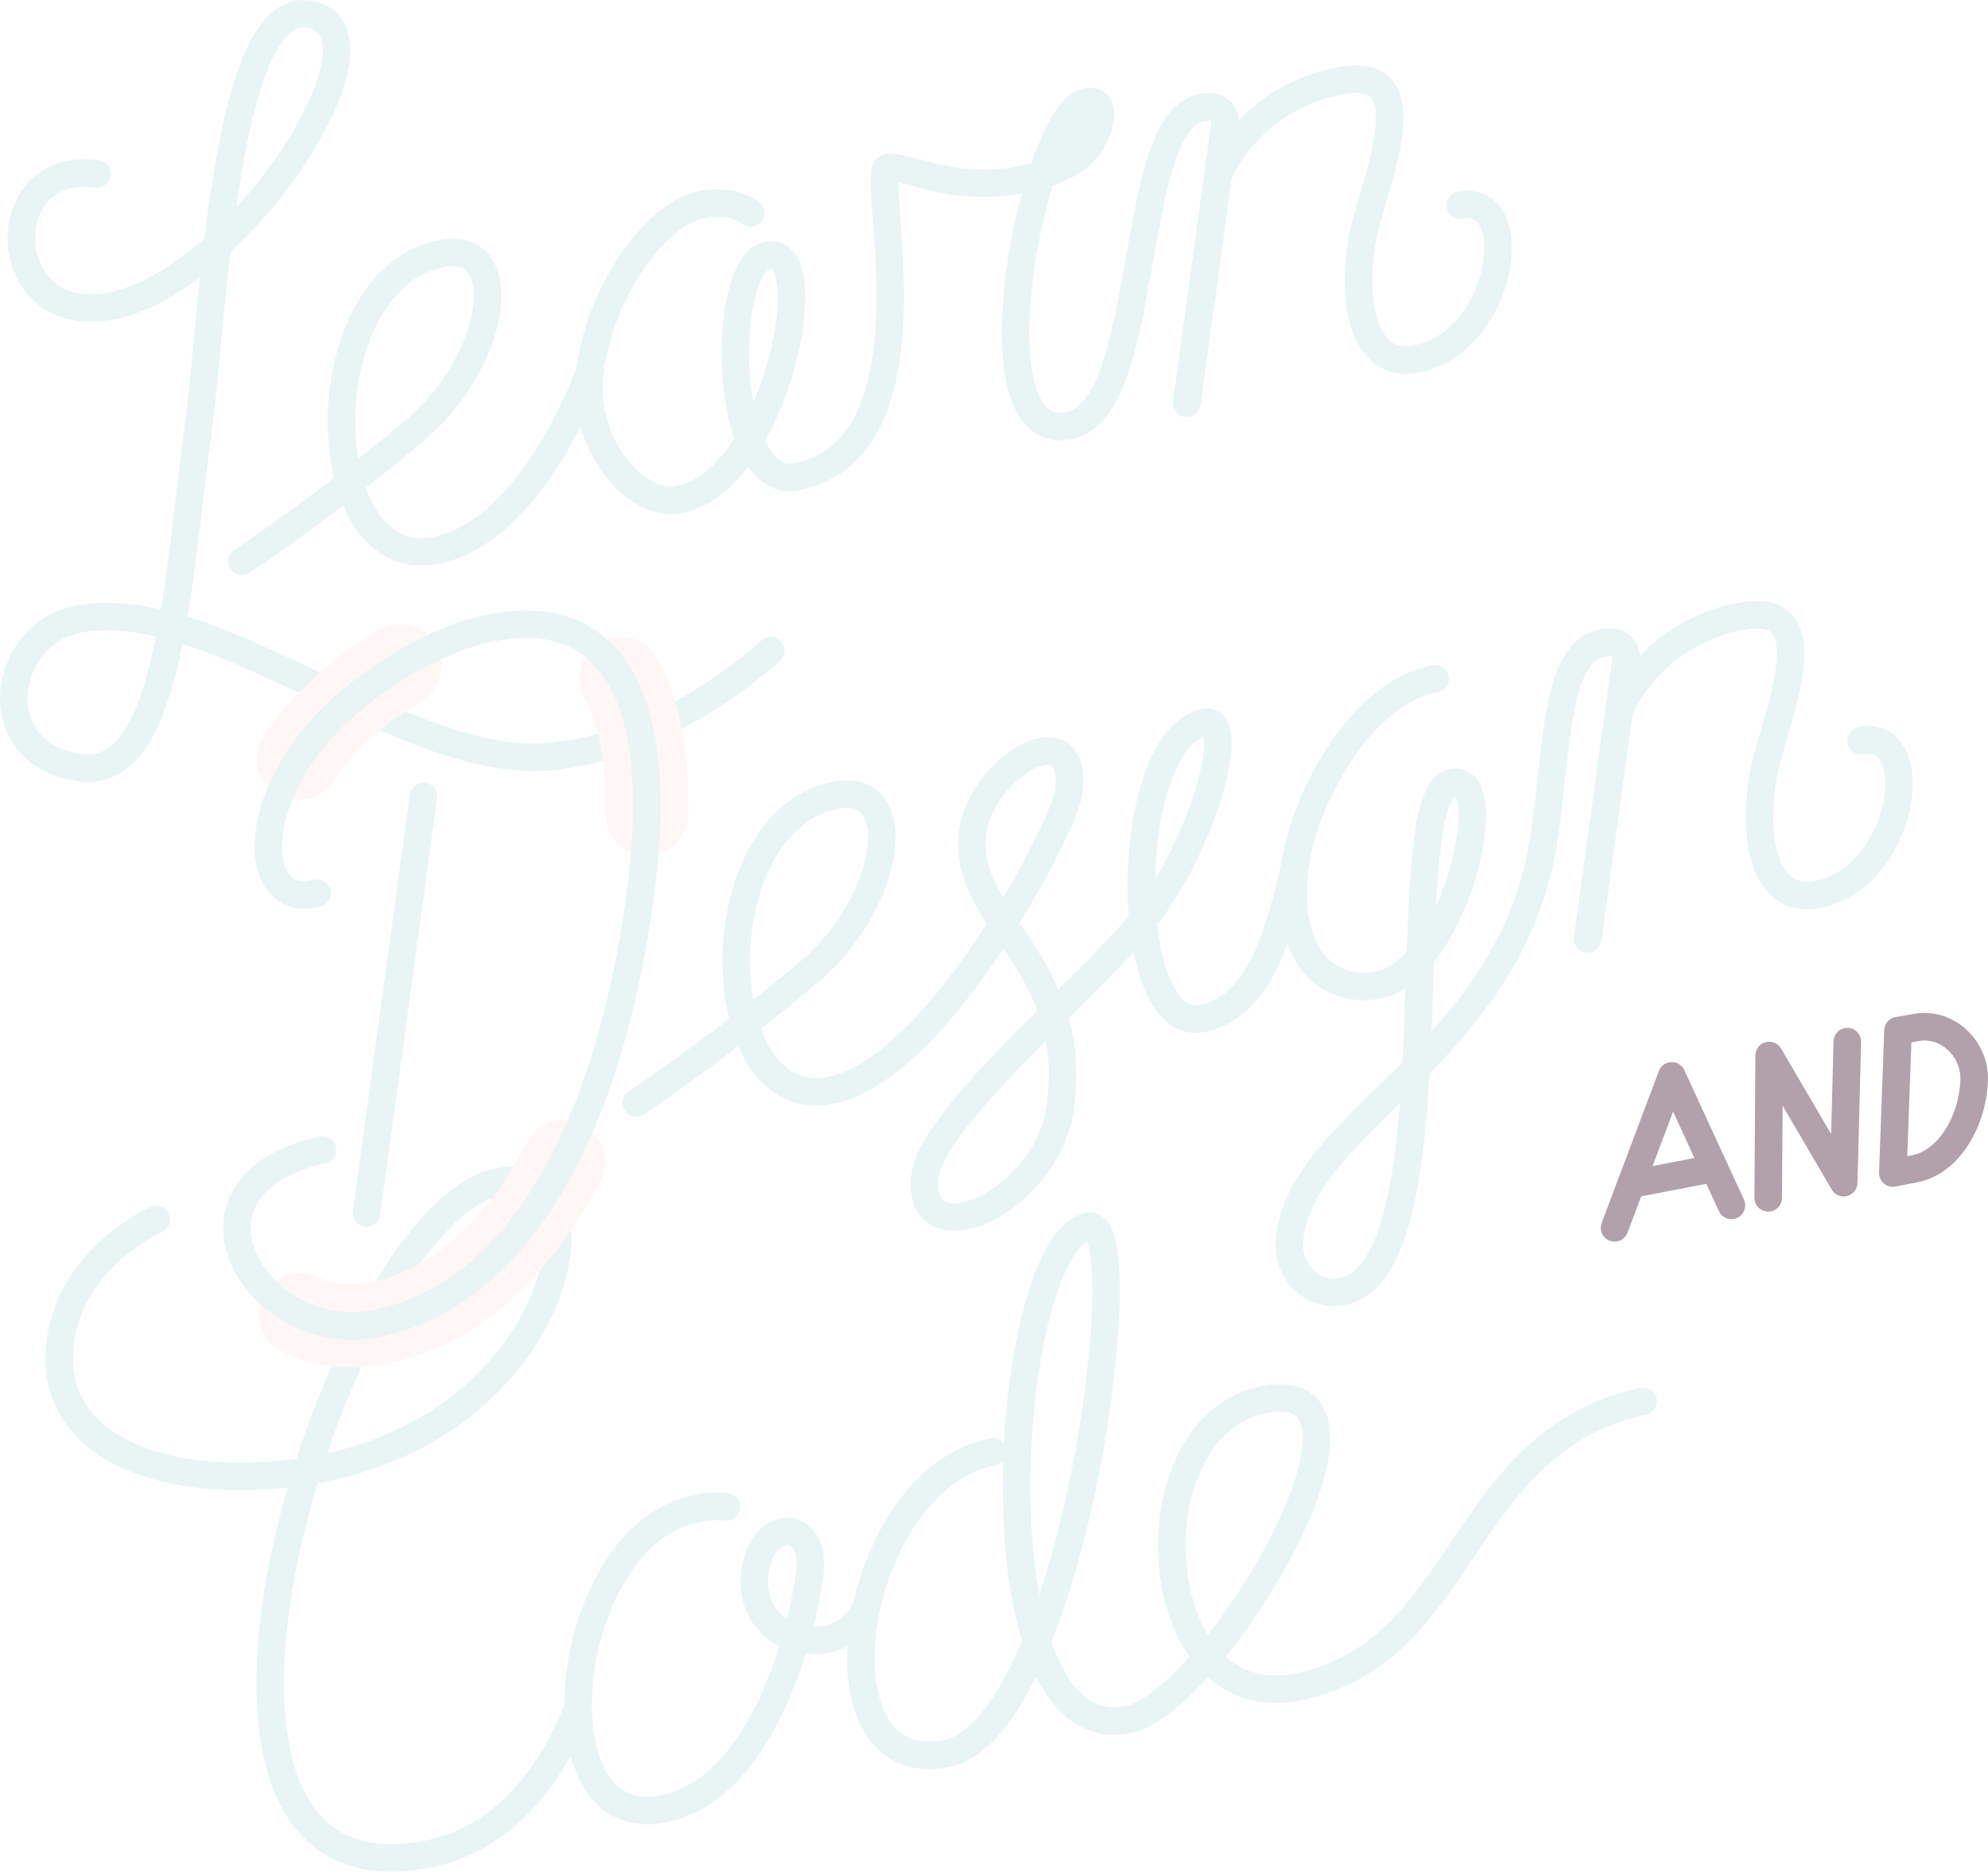
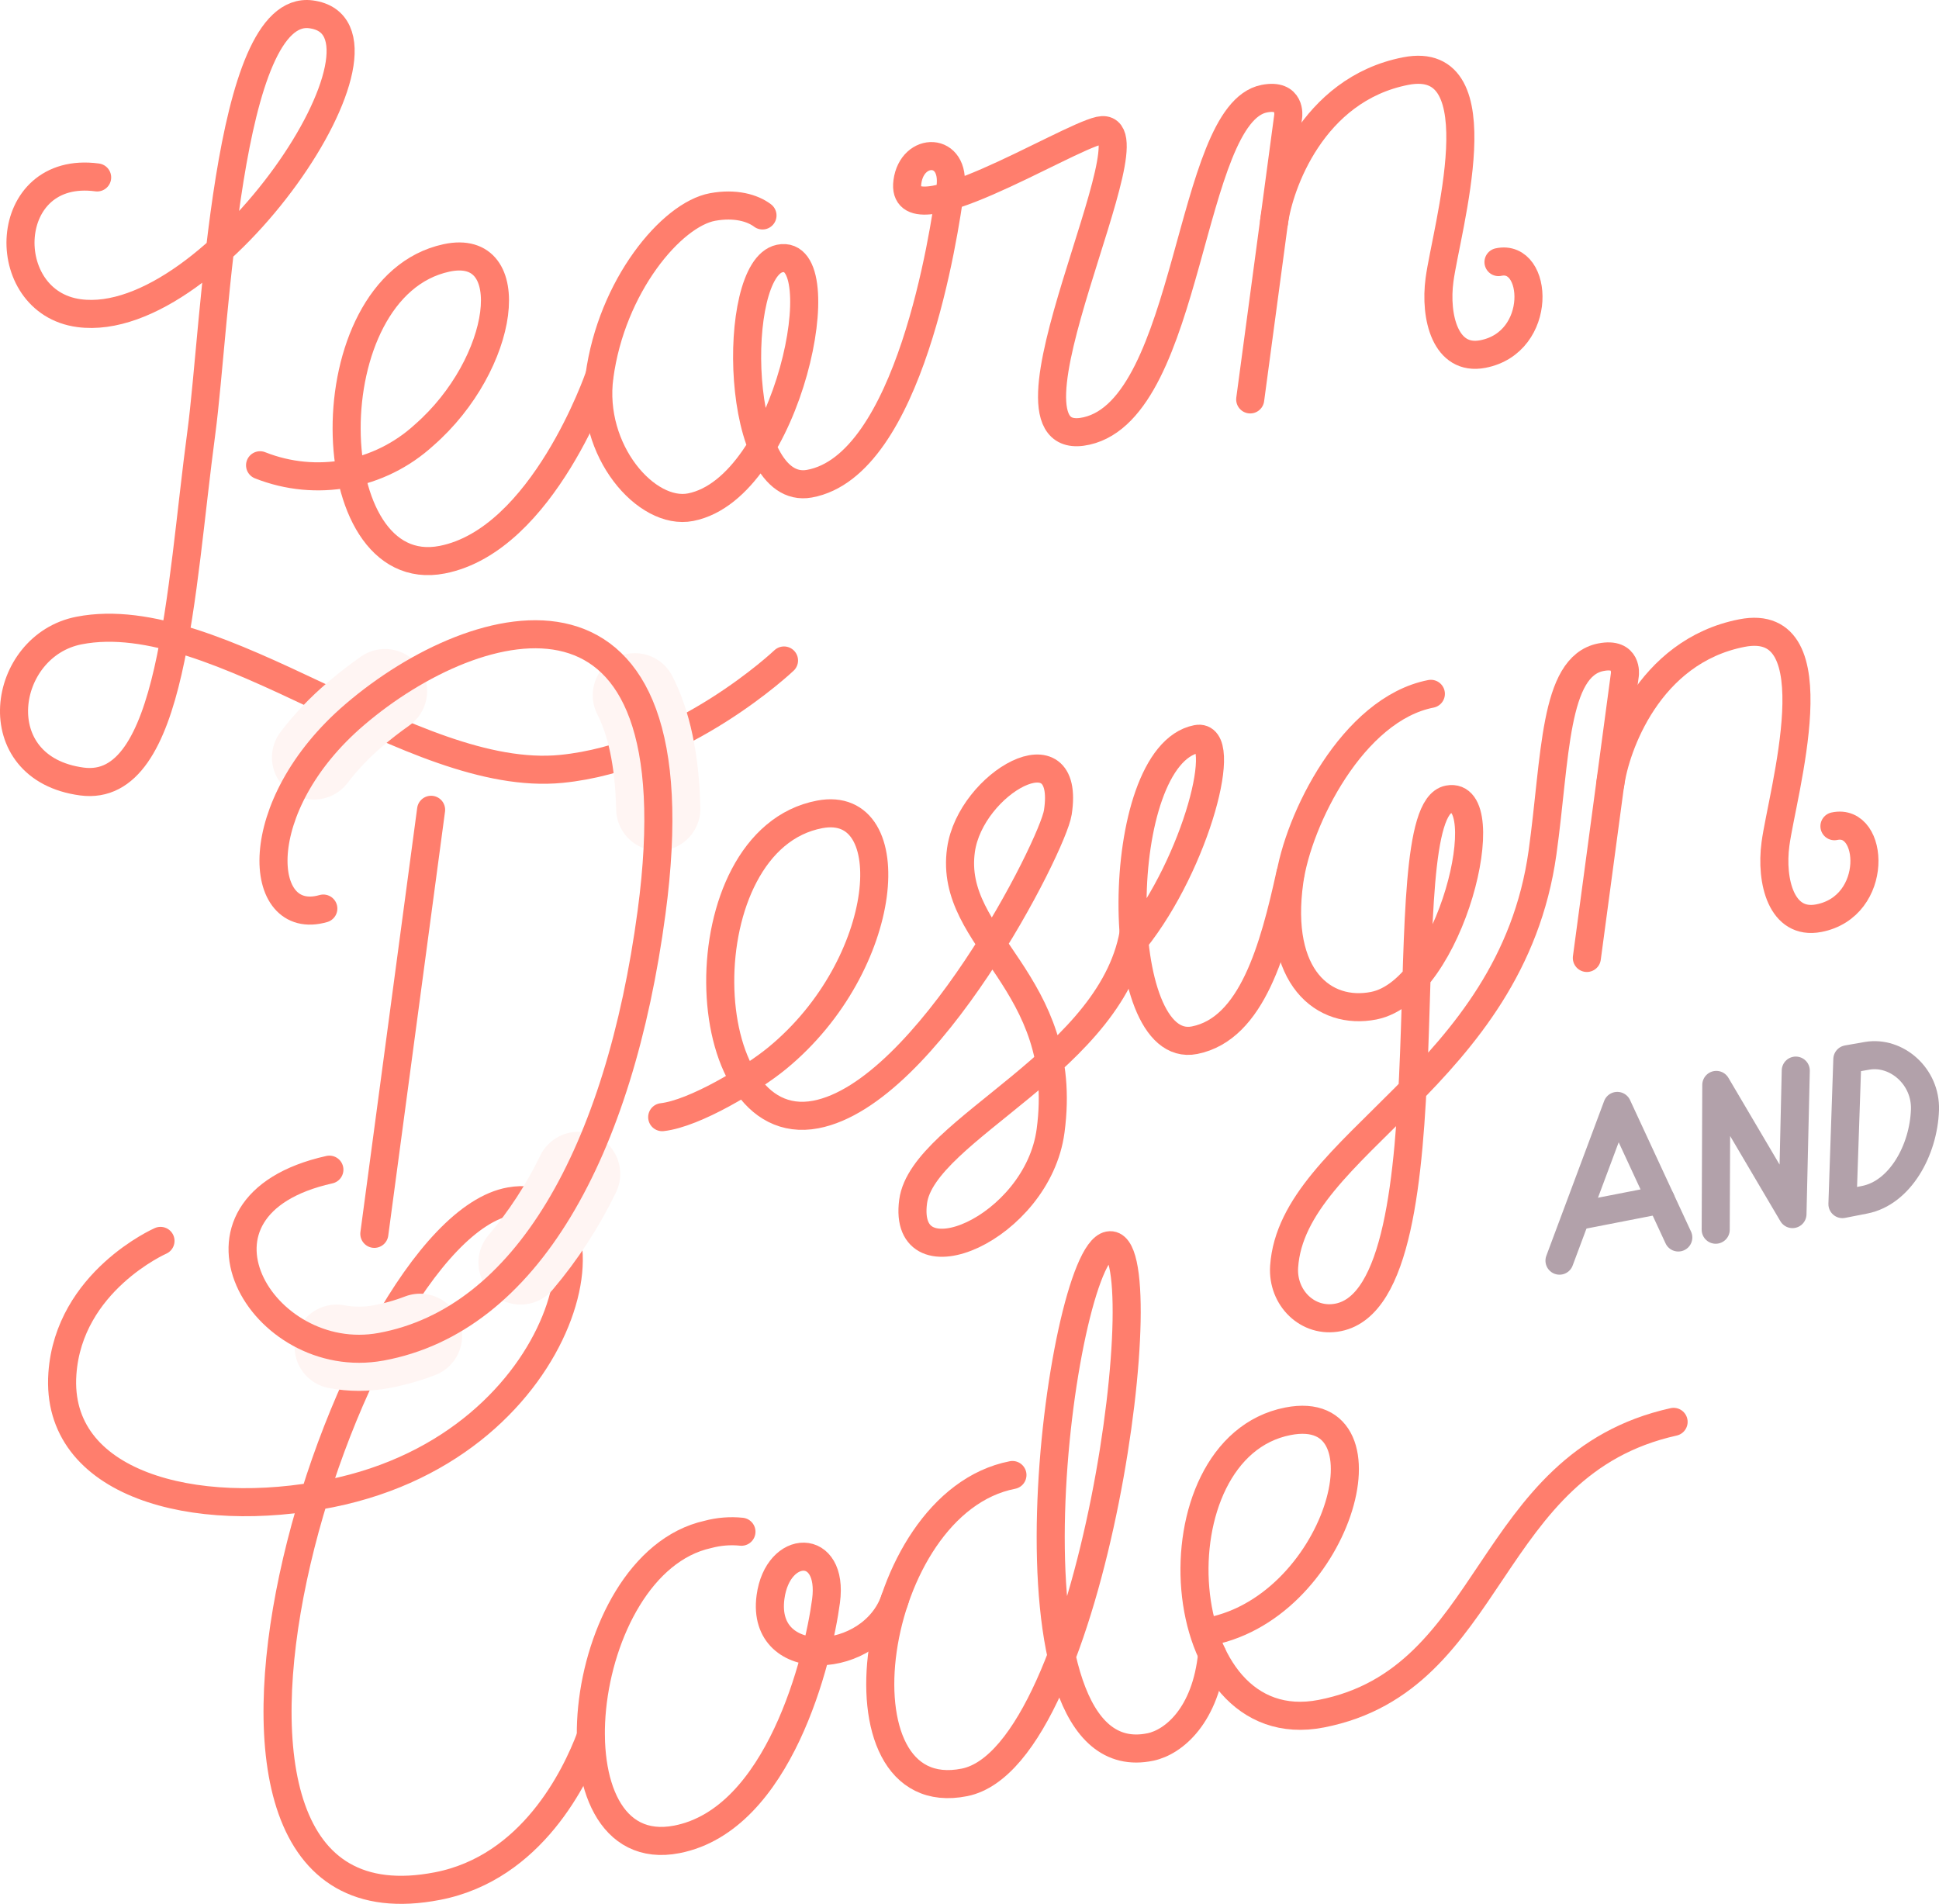
- <svg xmlns="http://www.w3.org/2000/svg" width="288.247" height="271.376" viewBox="0 0 288.247 271.376">
-   <defs>
-     <style>
-       .a, .b, .c {
-         fill: none;
-         stroke-linecap: round;
-         stroke-linejoin: round;
-       }
- 
-       .a {
-         stroke: #e9f5f5;
-       }
- 
-       .a, .c {
-         stroke-width: 4px;
-       }
- 
-       .b {
-         stroke: #fff6f5;
-         stroke-width: 12px;
-       }
- 
-       .c {
-         stroke: #b2a1aa;
-       }
-     </style>
-   </defs>
+ <svg xmlns="http://www.w3.org/2000/svg" viewBox="0 0 276.336 271.34">
  <g>
-     <path class="a" d="M125.559,233.042c-3.646,8.333-17.542,5.4-16.089-5.242,1.049-7.679,9.062-7.846,7.912.576-1.126,8.246-6.749,31.108-21.345,33.914-19.005,3.655-14.574-39.287,4.535-43.45a13.228,13.228,0,0,1,4.782-.371" />
-     <path class="a" d="M143.996,210.489c-20.652,3.971-27.097,47.527-6.939,43.787,18.551-3.442,28.273-78.065,20.763-76.479-12.529,2.648-17.171,76.271,5.76,71.503,12.697-2.64,40.76-50.416,19.698-46.365-19.615,3.772-17.321,45.908,4.655,41.682,24.879-4.784,23.266-35.525,50.305-41.452" />
-     <path class="a" d="M14.049,25.207C.281,23.327-.393,42.932,11.408,44.544,30.79,47.192,59.674,4.103,44.595,2.044,32.466.387,30.886,46.351,28.801,61.617c-3.089,22.619-4.142,51.458-17.161,49.679-14.096-1.925-11.445-19.384-.34-21.519,19.82-3.812,47.274,21.95,68.681,19.903,17.256-1.65,31.774-15.364,31.774-15.364" />
-     <path class="a" d="M85.513,53.789S77.462,77.054,63.078,79.82c-17.841,3.431-18.584-38.892.72-43.004,10.773-2.295,8.375,15.152-3.26,25.249a304.504,304.504,0,0,1-25.438,19.323" />
-     <path class="a" d="M22.671,176.799s-13.079,5.709-14.034,18.892c-1.139,15.725,18.656,21.052,38.196,17.16,35.21-7.012,41.796-44.349,25.696-41.572-23.429,4.042-55.937,106.287-10.599,97.569,13.408-2.578,19.693-15.496,21.838-21.161" />
-     <path class="a" d="M108.855,30.88c-1.41-1.067-3.867-1.804-7.102-1.225C95.885,30.706,87.31,40.897,85.551,53.777c-1.437,10.524,6.653,19.883,12.956,18.654,14.038-2.737,20.911-37.074,12.786-35.408-7.03,1.441-6.507,34.15,4.143,32.106,21.209-4.07,10.651-44.292,13.228-44.787,2.806-.54,9.332,3.856,20.119,1.545,4.807-1.03,9.307-2.948,10.484-7.628.23-.915,1.051-4.003-1.778-3.46-7.57,1.456-17.343,49.756-2.528,46.923,12.115-2.317,8.374-44.035,19.238-46.124,3.86-.742,3.409,2.492,3.409,2.492l-5.525,40.366" />
-     <path class="a" d="M211.709,29.751c9.329-1.859,6.513,19.831-6.464,22.326-6.022,1.158-9.586-5.124-7.789-16.978,1.091-7.197,10.175-25.931-3.095-23.379a24.258,24.258,0,0,0-17.742,13.593l-4.537,33.141" />
+     <path d="M127.531,227.957c-3.257,9.5-19.148,10.312-17.723-.334,1.028-7.681,9.041-7.87,7.913.555-1.1,8.249-6.666,31.126-21.254,33.972-19,3.706-14.679-39.248,4.419-43.462a13.228,13.228,0,0,1,4.781-.383" style="fill: none;stroke: #ff7e6d;stroke-linecap: round;stroke-linejoin: round;stroke-width: 4px" />
+     <path d="M171.552,232.664c19.088-2.868,27.615-33.15,12-30.1-19.6,3.825-17.2,45.955,4.766,41.67,24.866-4.851,23.171-35.587,50.194-41.586" style="fill: none;stroke: #ff7e6d;stroke-linecap: round;stroke-linejoin: round;stroke-width: 4px" />
+     <path d="M144.288,210.221c-20.641,4.027-26.353,47.741-6.822,43.805,18.5-3.727,28.006-77.987,20.559-76.534-6.973,1.36-16.967,76.317,5.951,71.487,3.276-.69,7.891-4.473,8.771-13.241" style="fill: none;stroke: #ff7e6d;stroke-linecap: round;stroke-linejoin: round;stroke-width: 4px" />
+     <path d="M22.873,176.855S9.81,182.6,8.891,195.785c-1.1,15.728,18.712,21,38.242,17.058,35.191-7.106,41.677-44.461,25.584-41.64-23.418,4.1-55.652,106.437-10.338,97.6,13.4-2.614,19.651-15.548,21.781-21.219" style="fill: none;stroke: #ff7e6d;stroke-linecap: round;stroke-linejoin: round;stroke-width: 4px" />
+     <path d="M13.845,25.287C.072,23.444-.55,43.051,11.256,44.631c19.39,2.6,48.158-40.57,33.073-42.589C32.2.418,30.739,46.385,28.695,61.657c-3.029,22.627-4,51.468-17.028,49.725-14.1-1.888-11.5-19.353-.4-21.518C31.079,86,58.6,111.688,80,109.583c17.251-1.7,31.733-15.449,31.733-15.449" style="fill: none;stroke: #ff7e6d;stroke-linecap: round;stroke-linejoin: round;stroke-width: 4px" />
+     <path d="M85.385,53.678S77.4,76.964,63.02,79.768c-17.832,3.479-18.688-38.842.6-43.006,10.767-2.324,8.415,15.129-3.192,25.258a22.381,22.381,0,0,1-23.365,4.291" style="fill: none;stroke: #ff7e6d;stroke-linecap: round;stroke-linejoin: round;stroke-width: 4px" />
+     <path d="M108.666,30.706c-1.413-1.064-3.872-1.794-7.1-1.206C95.7,30.566,87.148,40.78,85.423,53.665,84.014,64.193,92.13,73.53,98.429,72.285c14.031-2.775,20.812-37.129,12.691-35.442-7.026,1.46-6.442,34.022,4.229,32.095,14.273-2.578,19.231-35.644,20.1-42.172.784-5.86-5.457-5.894-6.132-.849-1.152,8.6,22.4-6.2,27.387-7.313,8.8-1.956-17.1,46.249-1.856,42.821,14.864-3.343,14.468-45.243,25.327-47.362,3.858-.753,3.415,2.482,3.415,2.482l-5.417,40.38" style="fill: none;stroke: #ff7e6d;stroke-linecap: round;stroke-linejoin: round;stroke-width: 4px" />
+     <path d="M213.557,37.353c5.689-1.227,6.415,11.44-2.232,13.106-5.33,1.027-6.883-5.266-6.171-10.585.966-7.214,8.442-32.33-4.821-29.743-13.4,2.615-18.069,16.36-18.758,21.5" style="fill: none;stroke: #ff7e6d;stroke-linecap: round;stroke-linejoin: round;stroke-width: 4px" />
    <g>
-       <path class="b" d="M81.737,168.361c-6.754,13.06-16.058,21.514-27.673,23.61a17.391,17.391,0,0,1-10.553-1.405" />
-       <path class="b" d="M90,98.323c2.49,4.351,3.925,10.732,3.776,19.677" />
-       <path class="b" d="M43.288,110a38.44,38.44,0,0,1,7.298-8.161,57.769,57.769,0,0,1,7.414-5.346" />
+       <path d="M90.475,99.09c1.968,3.849,3.182,9.136,3.336,16.171" style="fill: none;stroke: #fff5f3;stroke-linecap: round;stroke-linejoin: round;stroke-width: 12px" />
+       <path d="M44.757,107.952a39.644,39.644,0,0,1,5.831-6.132c1.352-1.155,2.787-2.27,4.283-3.322" style="fill: none;stroke: #fff5f3;stroke-linecap: round;stroke-linejoin: round;stroke-width: 12px" />
+       <path d="M59.863,190.379a30.911,30.911,0,0,1-5.556,1.564,17.294,17.294,0,0,1-6.33-.011" style="fill: none;stroke: #fff5f3;stroke-linecap: round;stroke-linejoin: round;stroke-width: 12px" />
+       <path d="M82.395,167.31a59.912,59.912,0,0,1-8.209,12.621" style="fill: none;stroke: #fff5f3;stroke-linecap: round;stroke-linejoin: round;stroke-width: 12px" />
    </g>
-     <line class="a" x1="154.527" y1="21.941" x2="157.42" y2="17.059" />
-     <path class="a" d="M46.004,129.496c-9.532,2.72-10.776-14.609,4.582-27.657,17.57-14.927,49.234-23.218,42.196,28.304-4.669,34.183-18.028,58.095-38.719,61.829-17.006,3.069-30.559-20.145-7.296-25.26" />
-     <line class="a" x1="61.4" y1="115.46" x2="53.148" y2="175.875" />
-     <path class="a" d="M92.255,159.915a304.504,304.504,0,0,0,25.438-19.323c11.635-10.097,14.033-27.544,3.26-25.249-19.304,4.112-18.364,46.087-.689,42.776,15.887-2.977,33.875-38.23,34.618-42.96,1.939-12.351-12.44-4.208-13.811,5.305-1.873,12.992,15.579,18.703,12.659,40.082-1.905,13.947-21,22.169-19.613,9.998.984-8.631,23.943-27.52,31.697-37.185,8.796-10.963,13.677-29.532,8.91-28.615-12.151,2.337-12.314,45.26-.443,42.931,8.202-1.609,11.191-12.003,13.573-22.672" />
-     <path class="a" d="M208.088,98.399c-11.144,2.143-18.988,17.913-20.234,26.604-1.974,13.768,4.867,19.2,11.968,17.822,11.135-2.161,17.848-30.695,10.733-29.378-9.017,1.67.981,70.405-15.881,73.78-4.359.872-8.025-2.806-7.718-7.241,1.21-17.471,32.445-26.935,36.986-58.949,1.931-13.611,1.661-26.5,8.392-27.794,3.86-.742,3.409,2.492,3.409,2.492l-5.525,40.366" />
-     <path class="a" d="M269.846,107.395c9.329-1.859,6.513,19.831-6.464,22.326-6.022,1.158-9.586-5.124-7.789-16.978,1.091-7.197,10.175-25.931-3.095-23.379a24.258,24.258,0,0,0-17.742,13.593l-4.537,33.141" />
+     <path d="M81.916,168.259c-6.719,13.078-16,21.557-27.61,23.684a17.391,17.391,0,0,1-10.557-1.376" style="fill: none;stroke: #fdfdfd;stroke-linecap: round;stroke-linejoin: round;stroke-width: 4px" />
+     <path d="M46.079,129.49c-9.525,2.745-10.815-14.58,4.508-27.669,17.53-14.974,49.171-23.35,42.272,28.191-4.577,34.195-17.872,58.143-38.553,61.932-17,3.115-30.613-20.063-7.364-25.241" style="fill: none;stroke: #ff7e6d;stroke-linecap: round;stroke-linejoin: round;stroke-width: 4px" />
+     <line x1="61.438" y1="115.413" x2="53.348" y2="175.85" style="fill: none;stroke: #ff7e6d;stroke-linecap: round;stroke-linejoin: round;stroke-width: 4px" />
+     <path d="M161.739,133.959c8.766-10.986,13.6-29.568,8.833-28.639-12.145,2.369-12.192,45.293-.328,42.932,8.2-1.631,11.3-13.065,13.65-23.74" style="fill: none;stroke: #ff7e6d;stroke-linecap: round;stroke-linejoin: round;stroke-width: 4px" />
+     <path d="M94.373,159.22c4.609-.518,12.779-5.441,16.384-8.4,16.258-13.344,18.071-37.017,6.073-34.755-19.4,3.657-18.24,46.136-.574,42.777,15.879-3.019,33.773-38.321,34.5-43.053,1.906-12.356-12.451-4.175-13.8,5.342-1.839,13,15.629,18.661,12.766,40.048-1.868,13.952-21.211,22.192-19.586,10.05,1.382-10.321,29.021-20.194,31.548-39.067" style="fill: none;stroke: #ff7e6d;stroke-linecap: round;stroke-linejoin: round;stroke-width: 4px" />
+     <path d="M203.919,98.887c-11.138,2.173-18.94,17.963-20.163,26.658-1.937,13.773,4.919,19.187,12.016,17.79,11.129-2.191,17.766-30.743,10.655-29.406-9.013,1.694,1.169,70.4-15.683,73.822-4.356.884-8.032-2.785-7.737-7.22,1.164-17.474,32.373-27.022,36.828-59.048,1.894-13.616,1.59-26.5,8.317-27.816,3.858-.753,3.415,2.482,3.415,2.482l-5.417,40.38" style="fill: none;stroke: #ff7e6d;stroke-linecap: round;stroke-linejoin: round;stroke-width: 4px" />
    <g>
-       <polyline class="c" points="234.104 178.018 242.4 155.986 251.043 174.761" />
-       <polyline class="c" points="267.849 151.022 267.323 171.47 256.519 153.033 256.378 173.668" />
-       <path class="c" d="M274.448,170.067l.751-20.639s2.317-.402,2.849-.489c4.168-.679,8.369,2.964,8.193,7.733-.213,5.763-3.586,11.816-8.633,12.787Z" />
-       <line class="c" x1="236.901" y1="171.621" x2="248.565" y2="169.378" />
+       <polyline points="222.251 179.671 230.488 157.617 239.181 176.368" style="fill: none;stroke: #b2a1aa;stroke-linecap: round;stroke-linejoin: round;stroke-width: 4px" />
+       <polyline points="255.924 152.584 255.453 173.034 244.599 154.625 244.514 175.261" style="fill: none;stroke: #b2a1aa;stroke-linecap: round;stroke-linejoin: round;stroke-width: 4px" />
+       <path d="M262.574,171.611l.7-20.641s2.316-.409,2.848-.5c4.166-.69,8.377,2.942,8.214,7.711-.2,5.763-3.554,11.826-8.6,12.81Z" style="fill: none;stroke: #b2a1aa;stroke-linecap: round;stroke-linejoin: round;stroke-width: 4px" />
+       <line x1="225.031" y1="173.266" x2="236.689" y2="170.992" style="fill: none;stroke: #b2a1aa;stroke-linecap: round;stroke-linejoin: round;stroke-width: 4px" />
    </g>
+     <path d="M261.435,117.755c5.689-1.227,6.415,11.44-2.232,13.106-5.33,1.027-6.883-5.266-6.171-10.585.966-7.214,8.483-32.635-4.781-30.048-13.4,2.615-18.069,16.36-18.758,21.5" style="fill: none;stroke: #ff7e6d;stroke-linecap: round;stroke-linejoin: round;stroke-width: 4px" />
  </g>
</svg>
